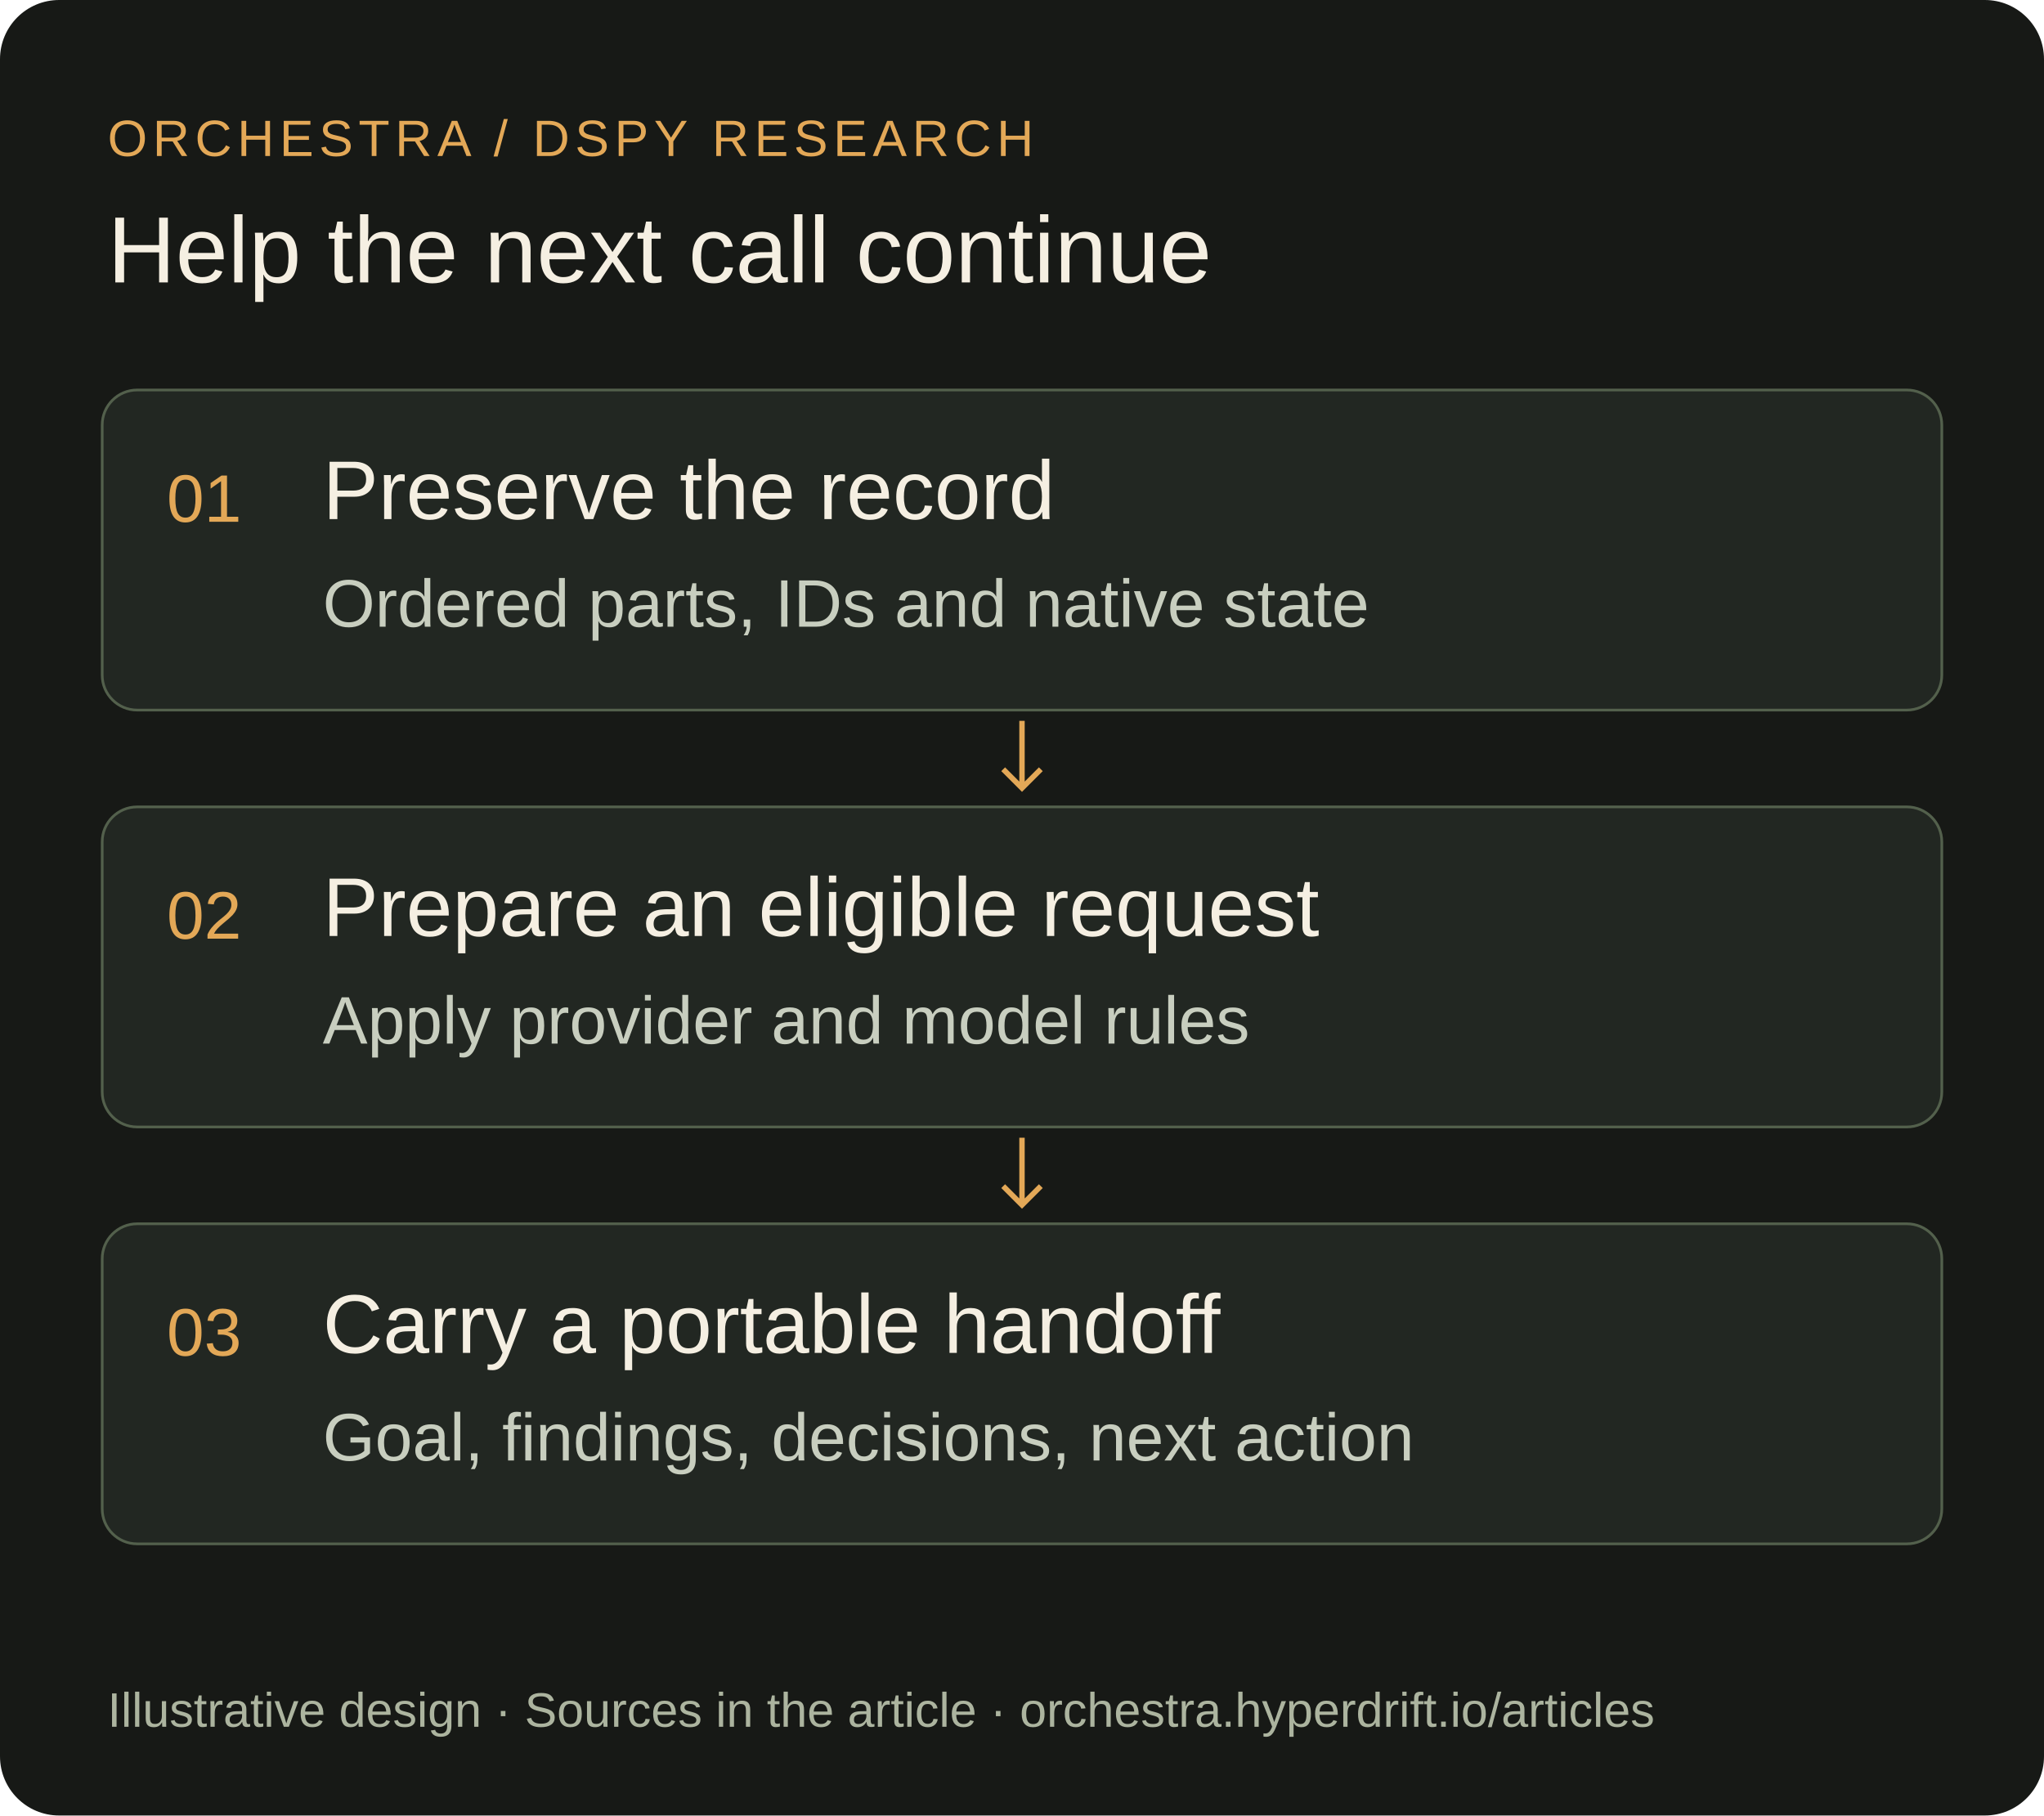
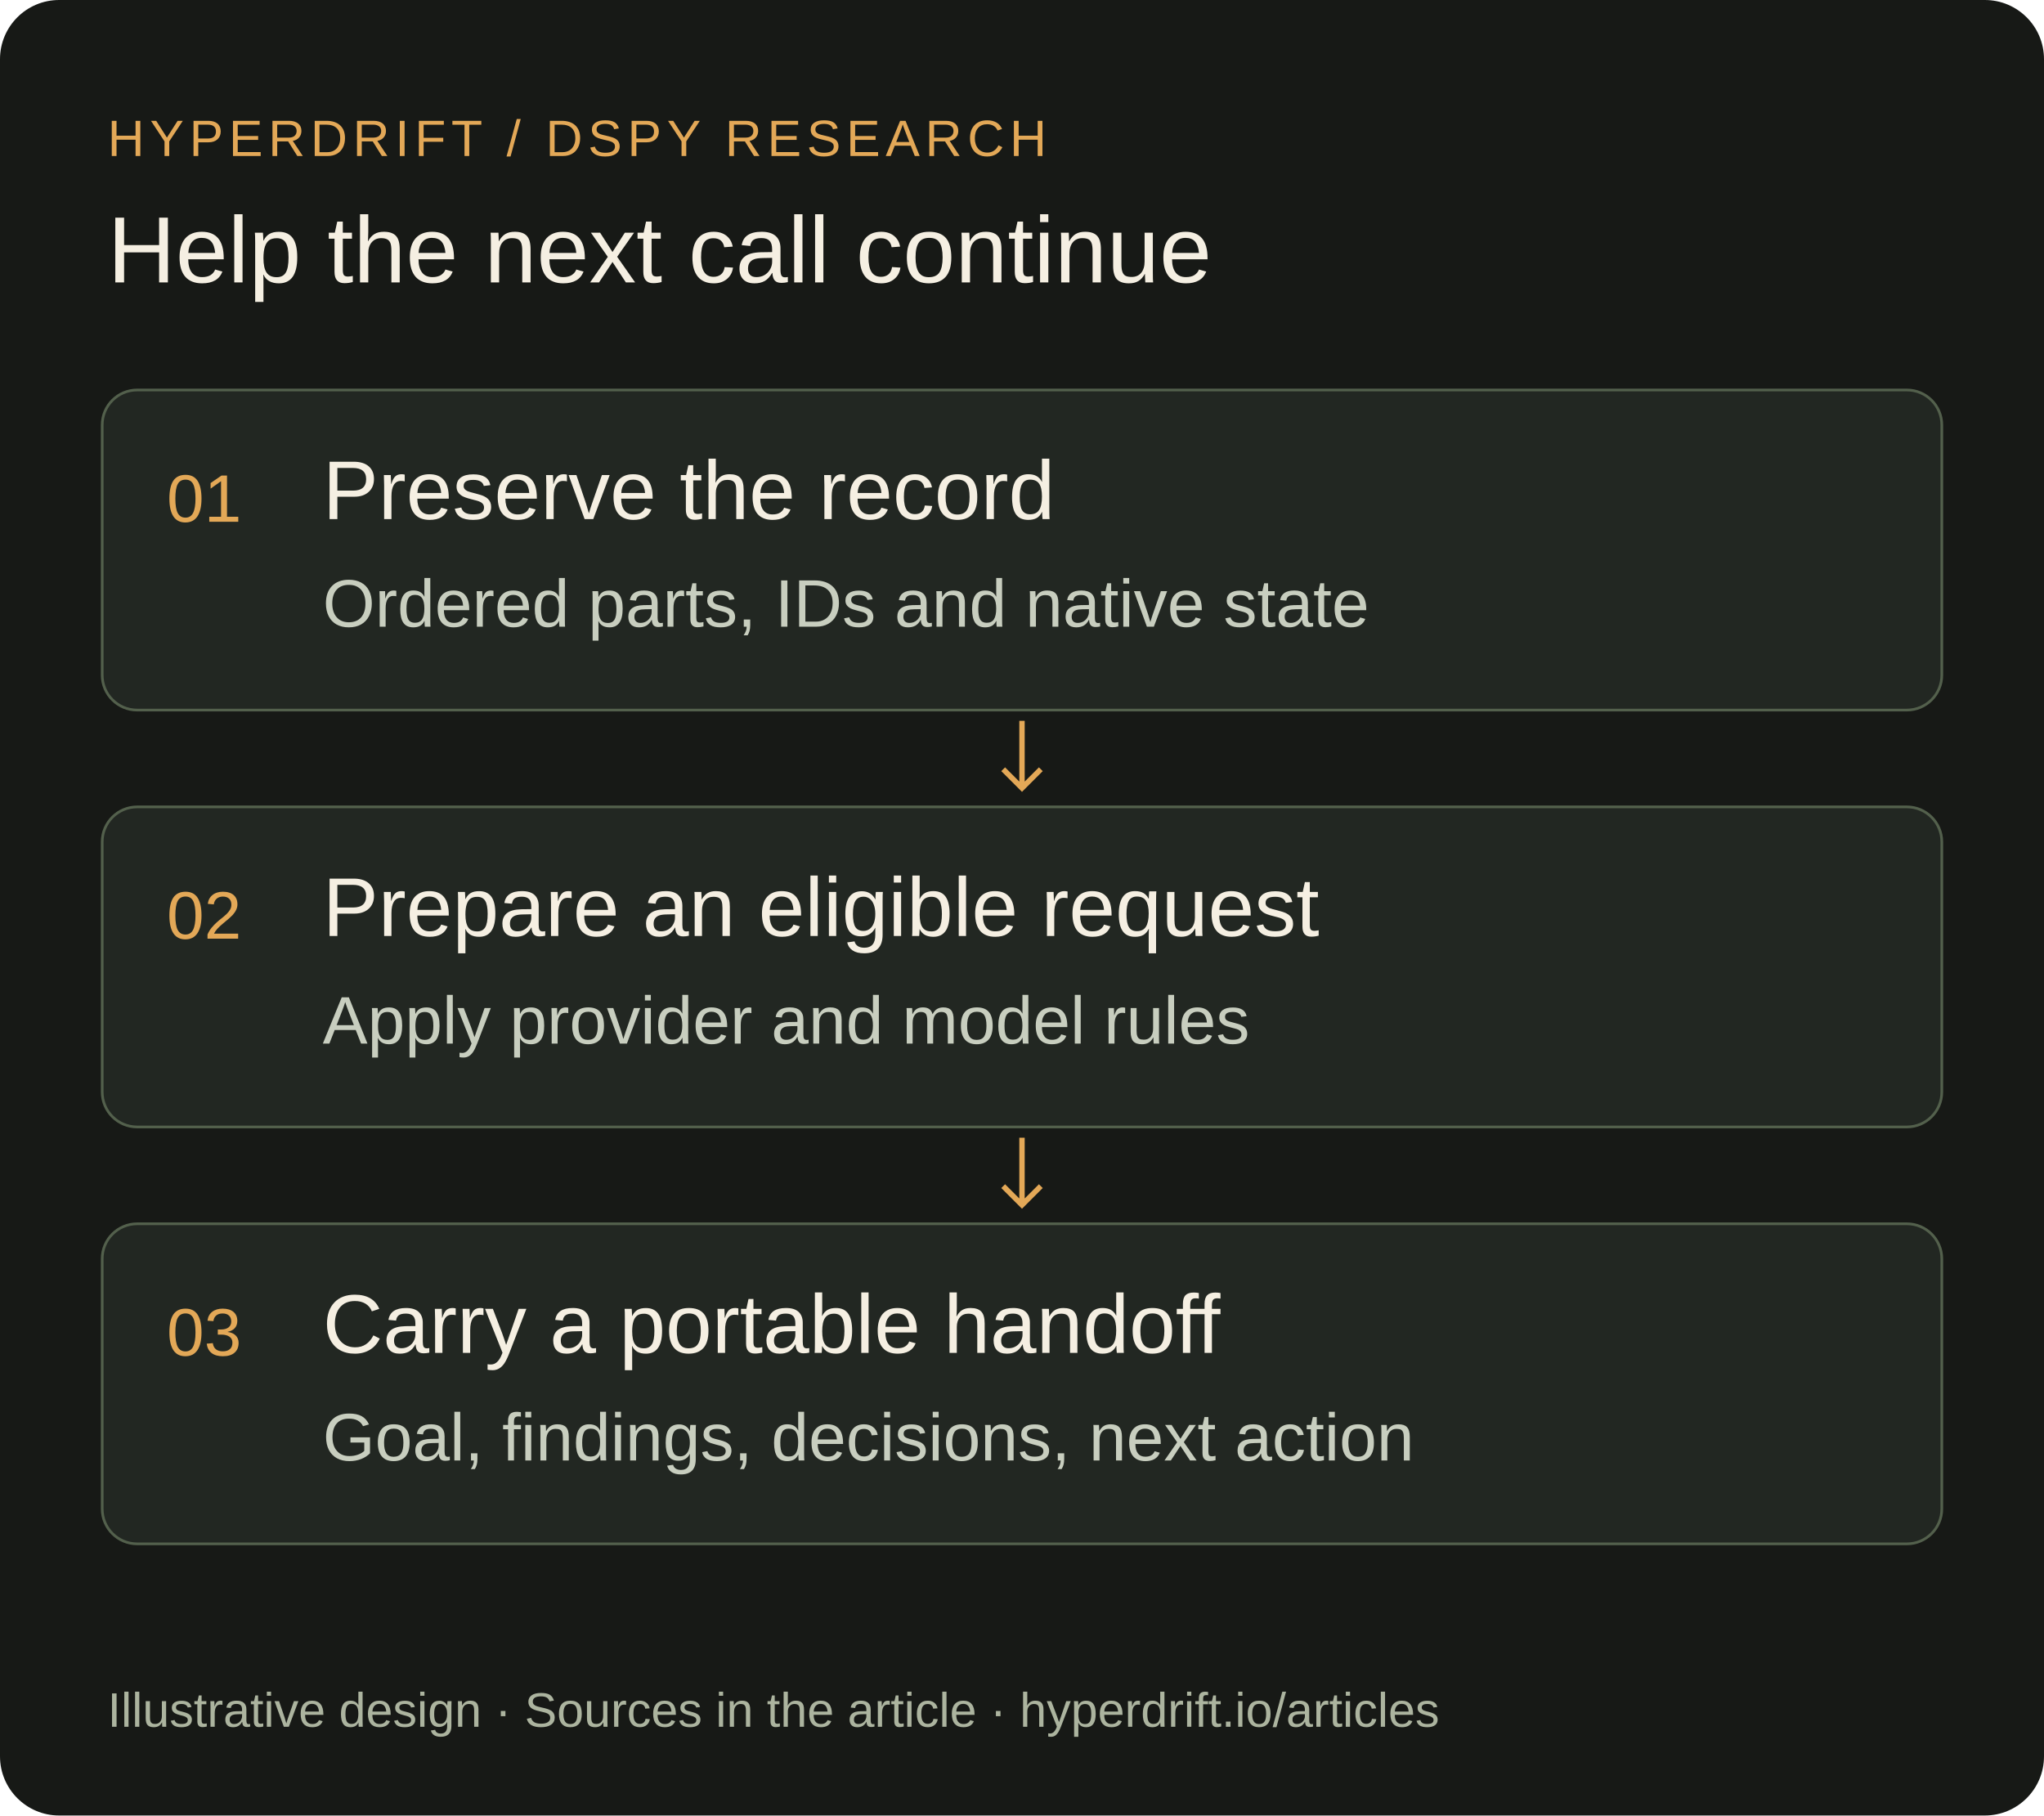
<svg xmlns="http://www.w3.org/2000/svg" viewBox="0 0 760 675" role="img" aria-labelledby="title desc">
  <rect width="760" height="675" rx="22" fill="#171916" />
  <style>text{font-family:Arial,sans-serif}</style>
-   <text x="40" y="58" fill="#e3a857" font-size="19" letter-spacing="2">ORCHESTRA / DSPY RESEARCH</text>
+   <text x="40" y="58" fill="#e3a857" font-size="19" letter-spacing="2">HYPERDRIFT / DSPY RESEARCH</text>
  <text x="40" y="105" fill="#f5efe2" font-size="35">Help the next call continue</text>
  <rect x="38" y="145" width="684" height="119" rx="13" fill="#222722" stroke="#53604c" />
  <text x="62" y="194" fill="#e3a857" font-size="25">01</text>
  <text x="120" y="193" fill="#f5efe2" font-size="31">Preserve the record</text>
  <text x="120" y="233" fill="#c8cebf" font-size="25">Ordered parts, IDs and native state</text>
  <path d="M380 268v25m-7-7 7 7 7-7" fill="none" stroke="#e3a857" stroke-width="2" />
  <rect x="38" y="300" width="684" height="119" rx="13" fill="#222722" stroke="#53604c" />
  <text x="62" y="349" fill="#e3a857" font-size="25">02</text>
  <text x="120" y="348" fill="#f5efe2" font-size="31">Prepare an eligible request</text>
  <text x="120" y="388" fill="#c8cebf" font-size="25">Apply provider and model rules</text>
  <path d="M380 423v25m-7-7 7 7 7-7" fill="none" stroke="#e3a857" stroke-width="2" />
  <rect x="38" y="455" width="684" height="119" rx="13" fill="#222722" stroke="#53604c" />
  <text x="62" y="504" fill="#e3a857" font-size="25">03</text>
  <text x="120" y="503" fill="#f5efe2" font-size="31">Carry a portable handoff</text>
  <text x="120" y="543" fill="#c8cebf" font-size="25">Goal, findings, decisions, next action</text>
-   <text x="40" y="642" fill="#acb49f" font-size="18">Illustrative design · Sources in the article · orchestra.hyperdrift.io/articles</text>
+   <text x="40" y="642" fill="#acb49f" font-size="18">Illustrative design · Sources in the article · hyperdrift.io/articles</text>
</svg>
